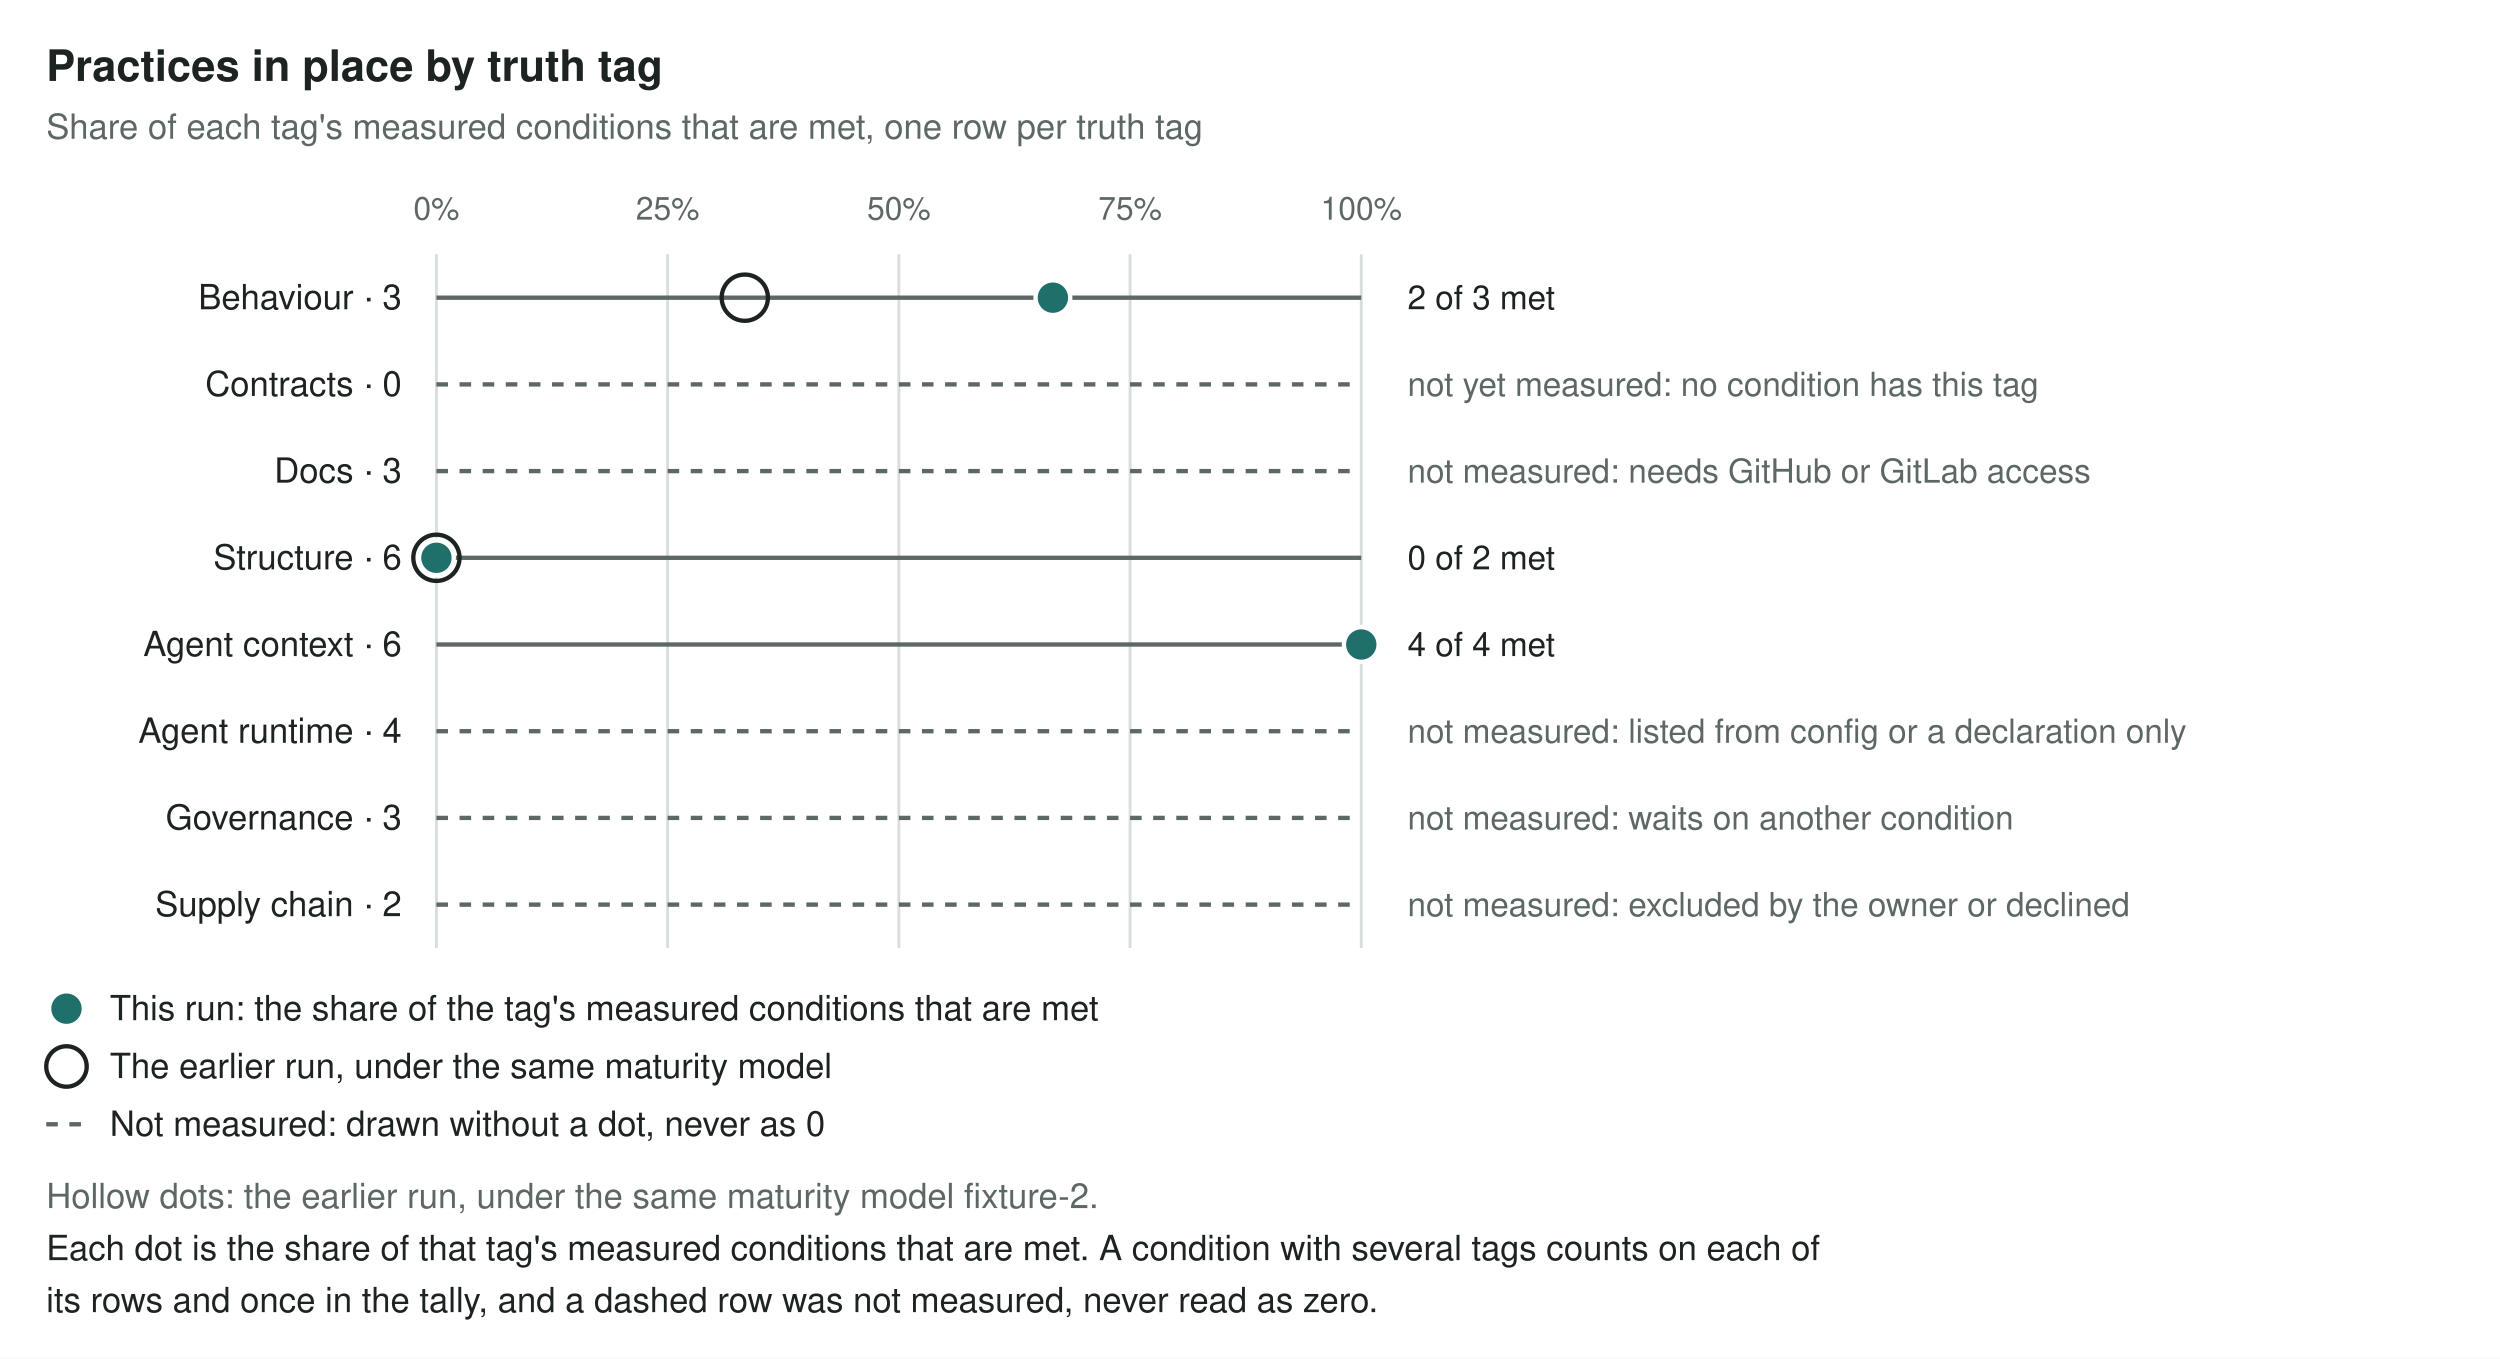
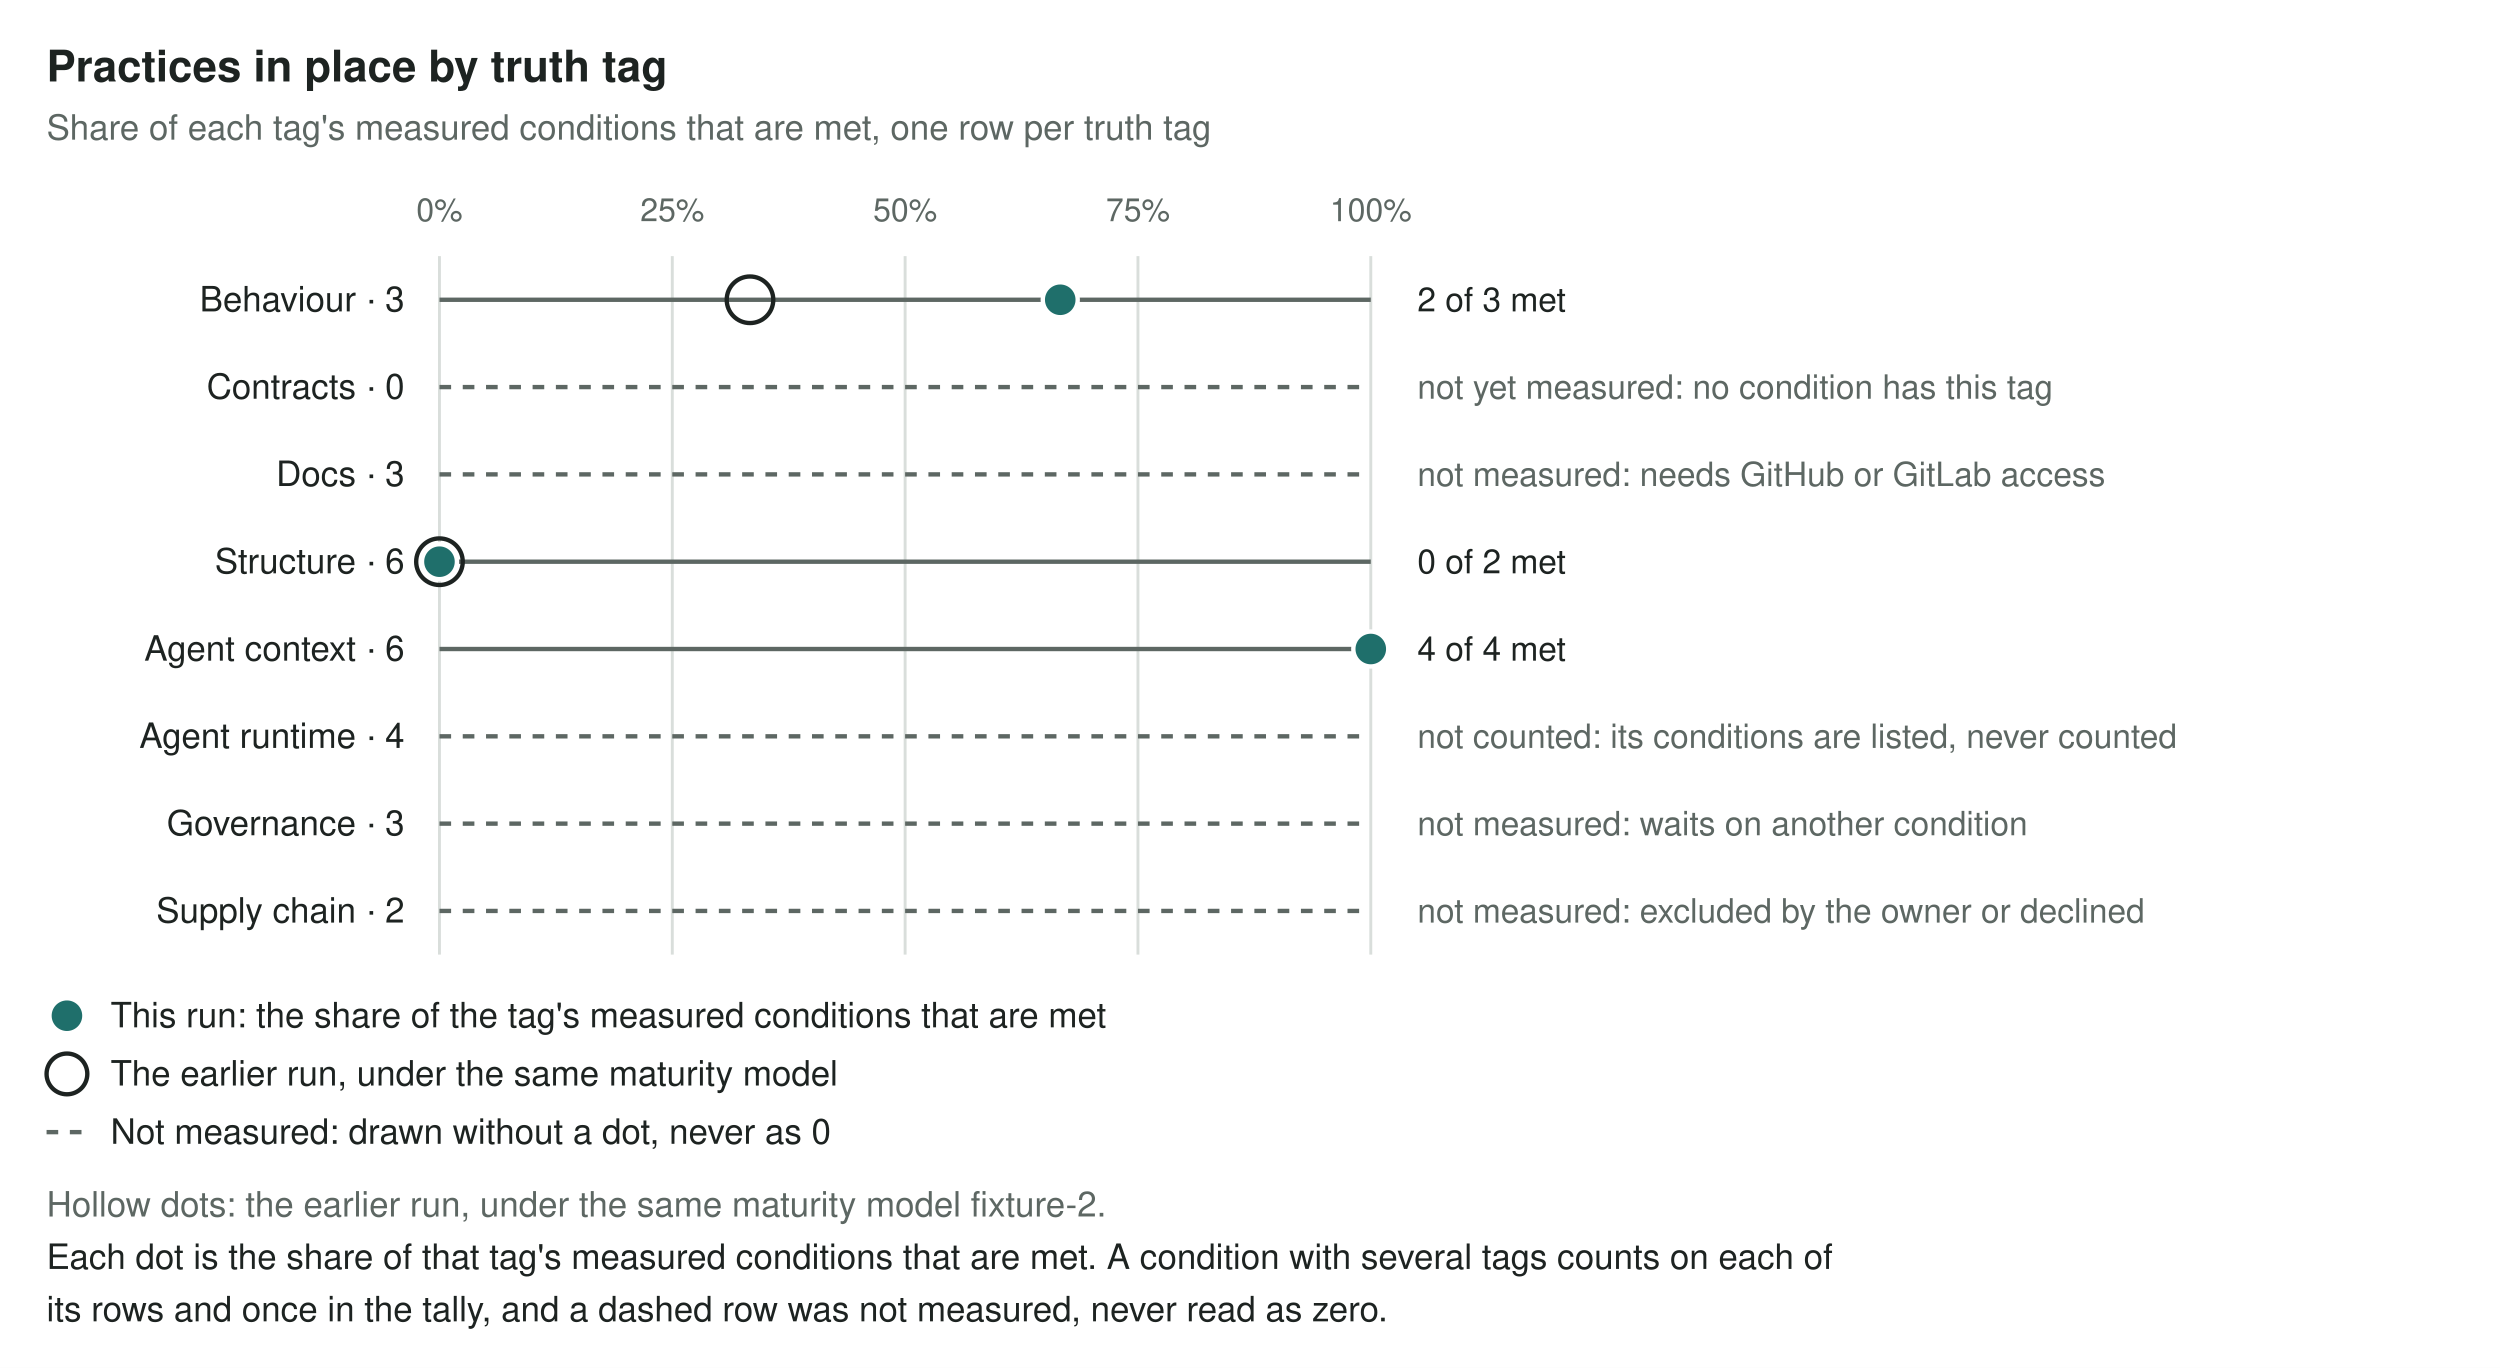
- <svg xmlns="http://www.w3.org/2000/svg" viewBox="0 0 865 470" width="865" height="470" role="img">
+ <svg xmlns="http://www.w3.org/2000/svg" viewBox="0 0 859 470" width="859" height="470" role="img">
  <style>text { font-family: -apple-system, BlinkMacSystemFont, "Segoe UI", Helvetica, Arial, sans-serif; }.t-bg,.f-bg{fill:#ffffff}.s-bg{stroke:#ffffff}.t-fg,.f-fg{fill:#1d2321}.s-fg{stroke:#1d2321}.t-muted,.f-muted{fill:#5d6763}.s-muted{stroke:#5d6763}.t-rule,.f-rule{fill:#d9dedb}.s-rule{stroke:#d9dedb}.t-accent,.f-accent{fill:#1f6f6b}.s-accent{stroke:#1f6f6b}.t-bad,.f-bad{fill:#b33a2e}.s-bad{stroke:#b33a2e}.t-warn,.f-warn{fill:#b7791f}.s-warn{stroke:#b7791f}.t-unk,.f-unk{fill:#9aa39f}.s-unk{stroke:#9aa39f}@media (prefers-color-scheme: dark){.t-bg,.f-bg{fill:#1a201e}.s-bg{stroke:#1a201e}.t-fg,.f-fg{fill:#e6ebe8}.s-fg{stroke:#e6ebe8}.t-muted,.f-muted{fill:#9aa5a0}.s-muted{stroke:#9aa5a0}.t-rule,.f-rule{fill:#2c3532}.s-rule{stroke:#2c3532}.t-accent,.f-accent{fill:#5fb8b1}.s-accent{stroke:#5fb8b1}.t-bad,.f-bad{fill:#ec7a6c}.s-bad{stroke:#ec7a6c}.t-warn,.f-warn{fill:#e0a84a}.s-warn{stroke:#e0a84a}.t-unk,.f-unk{fill:#5f6a66}.s-unk{stroke:#5f6a66}}</style>
  <defs />
-   <rect x="0" y="0" width="865" height="470" class="f-bg" />
+   <rect x="0" y="0" width="859" height="470" class="f-bg" />
  <text x="16.0" y="28.0" font-size="15" text-anchor="start" class="t-fg" font-weight="600">Practices in place by truth tag</text>
  <text x="16.0" y="48.0" font-size="12" text-anchor="start" class="t-muted">Share of each tag's measured conditions that are met, one row per truth tag</text>
  <text x="151.0" y="76.0" font-size="11" text-anchor="middle" class="t-muted">0%</text>
  <text x="231.0" y="76.0" font-size="11" text-anchor="middle" class="t-muted">25%</text>
  <text x="311.0" y="76.0" font-size="11" text-anchor="middle" class="t-muted">50%</text>
  <text x="391.0" y="76.0" font-size="11" text-anchor="middle" class="t-muted">75%</text>
  <text x="471.0" y="76.0" font-size="11" text-anchor="middle" class="t-muted">100%</text>
  <line x1="151.0" y1="88.0" x2="151.0" y2="328.0" class="s-rule" stroke-width="1" />
  <line x1="231.0" y1="88.0" x2="231.0" y2="328.0" class="s-rule" stroke-width="1" />
  <line x1="311.0" y1="88.0" x2="311.0" y2="328.0" class="s-rule" stroke-width="1" />
  <line x1="391.0" y1="88.0" x2="391.0" y2="328.0" class="s-rule" stroke-width="1" />
  <line x1="471.0" y1="88.0" x2="471.0" y2="328.0" class="s-rule" stroke-width="1" />
  <g data-tag="behaviour" data-state="share">
    <text x="139.0" y="107.0" font-size="12" text-anchor="end" class="t-fg">Behaviour · 3</text>
    <line x1="151.0" y1="103.0" x2="471.0" y2="103.0" class="s-muted" stroke-width="1.5" />
    <circle cx="257.7" cy="103.0" r="8.0" fill="none" class="s-fg" stroke-width="1.5" data-mark="prior" />
    <circle cx="364.3" cy="103.0" r="6.0" class="f-accent s-bg" stroke-width="1.5" data-mark="dot" />
    <text x="487.0" y="107.0" font-size="11.5" text-anchor="start" class="t-fg">2 of 3 met</text>
  </g>
  <g data-tag="contracts" data-state="none">
    <text x="139.0" y="137.0" font-size="12" text-anchor="end" class="t-fg">Contracts · 0</text>
    <line x1="151.0" y1="133.0" x2="471.0" y2="133.0" class="s-muted" stroke-width="1.5" stroke-dasharray="4 4" data-mark="dashed" />
    <text x="487.0" y="137.0" font-size="11.5" text-anchor="start" class="t-muted">not yet measured: no condition has this tag</text>
  </g>
  <g data-tag="docs" data-state="not_measured">
    <text x="139.0" y="167.0" font-size="12" text-anchor="end" class="t-fg">Docs · 3</text>
    <line x1="151.0" y1="163.0" x2="471.0" y2="163.0" class="s-muted" stroke-width="1.5" stroke-dasharray="4 4" data-mark="dashed" />
    <text x="487.0" y="167.0" font-size="11.5" text-anchor="start" class="t-muted">not measured: needs GitHub or GitLab access</text>
  </g>
  <g data-tag="structure" data-state="share">
    <text x="139.0" y="197.0" font-size="12" text-anchor="end" class="t-fg">Structure · 6</text>
    <line x1="151.0" y1="193.0" x2="471.0" y2="193.0" class="s-muted" stroke-width="1.5" />
    <circle cx="151.0" cy="193.0" r="8.0" fill="none" class="s-fg" stroke-width="1.5" data-mark="prior" />
    <circle cx="151.0" cy="193.0" r="6.0" class="f-accent s-bg" stroke-width="1.5" data-mark="dot" />
    <text x="487.0" y="197.0" font-size="11.5" text-anchor="start" class="t-fg">0 of 2 met</text>
  </g>
  <g data-tag="agent_context" data-state="share">
    <text x="139.0" y="227.0" font-size="12" text-anchor="end" class="t-fg">Agent context · 6</text>
    <line x1="151.0" y1="223.0" x2="471.0" y2="223.0" class="s-muted" stroke-width="1.5" />
    <circle cx="471.0" cy="223.0" r="6.0" class="f-accent s-bg" stroke-width="1.5" data-mark="dot" />
    <text x="487.0" y="227.0" font-size="11.5" text-anchor="start" class="t-fg">4 of 4 met</text>
  </g>
  <g data-tag="agent_runtime" data-state="listed">
    <text x="139.0" y="257.0" font-size="12" text-anchor="end" class="t-fg">Agent runtime · 4</text>
    <line x1="151.0" y1="253.0" x2="471.0" y2="253.0" class="s-muted" stroke-width="1.5" stroke-dasharray="4 4" data-mark="dashed" />
-     <text x="487.0" y="257.0" font-size="11.5" text-anchor="start" class="t-muted">not measured: listed from config or a declaration only</text>
+     <text x="487.0" y="257.0" font-size="11.5" text-anchor="start" class="t-muted">not counted: its conditions are listed, never counted</text>
  </g>
  <g data-tag="governance" data-state="not_measured">
    <text x="139.0" y="287.0" font-size="12" text-anchor="end" class="t-fg">Governance · 3</text>
    <line x1="151.0" y1="283.0" x2="471.0" y2="283.0" class="s-muted" stroke-width="1.5" stroke-dasharray="4 4" data-mark="dashed" />
    <text x="487.0" y="287.0" font-size="11.5" text-anchor="start" class="t-muted">not measured: waits on another condition</text>
  </g>
  <g data-tag="supply_chain" data-state="set_aside">
    <text x="139.0" y="317.0" font-size="12" text-anchor="end" class="t-fg">Supply chain · 2</text>
    <line x1="151.0" y1="313.0" x2="471.0" y2="313.0" class="s-muted" stroke-width="1.5" stroke-dasharray="4 4" data-mark="dashed" />
    <text x="487.0" y="317.0" font-size="11.5" text-anchor="start" class="t-muted">not measured: excluded by the owner or declined</text>
  </g>
  <circle cx="23.0" cy="349.0" r="6.0" class="f-accent s-bg" stroke-width="1.5" />
  <text x="38.0" y="353.0" font-size="12" text-anchor="start" class="t-fg">This run: the share of the tag's measured conditions that are met</text>
  <circle cx="23.0" cy="369.0" r="7.0" fill="none" class="s-fg" stroke-width="1.5" />
  <text x="38.0" y="373.0" font-size="12" text-anchor="start" class="t-fg">The earlier run, under the same maturity model</text>
  <line x1="16.0" y1="389.0" x2="30.0" y2="389.0" class="s-muted" stroke-width="1.5" stroke-dasharray="4 4" />
  <text x="38.0" y="393.0" font-size="12" text-anchor="start" class="t-fg">Not measured: drawn without a dot, never as 0</text>
  <text x="16.0" y="418.0" font-size="12" text-anchor="start" class="t-muted">Hollow dots: the earlier run, under the same maturity model fixture-2.</text>
  <text x="16.0" y="436.0" font-size="12" text-anchor="start" class="t-fg">Each dot is the share of that tag's measured conditions that are met. A condition with several tags counts on each of</text>
  <text x="16.0" y="454.0" font-size="12" text-anchor="start" class="t-fg">its rows and once in the tally, and a dashed row was not measured, never read as zero.</text>
</svg>
